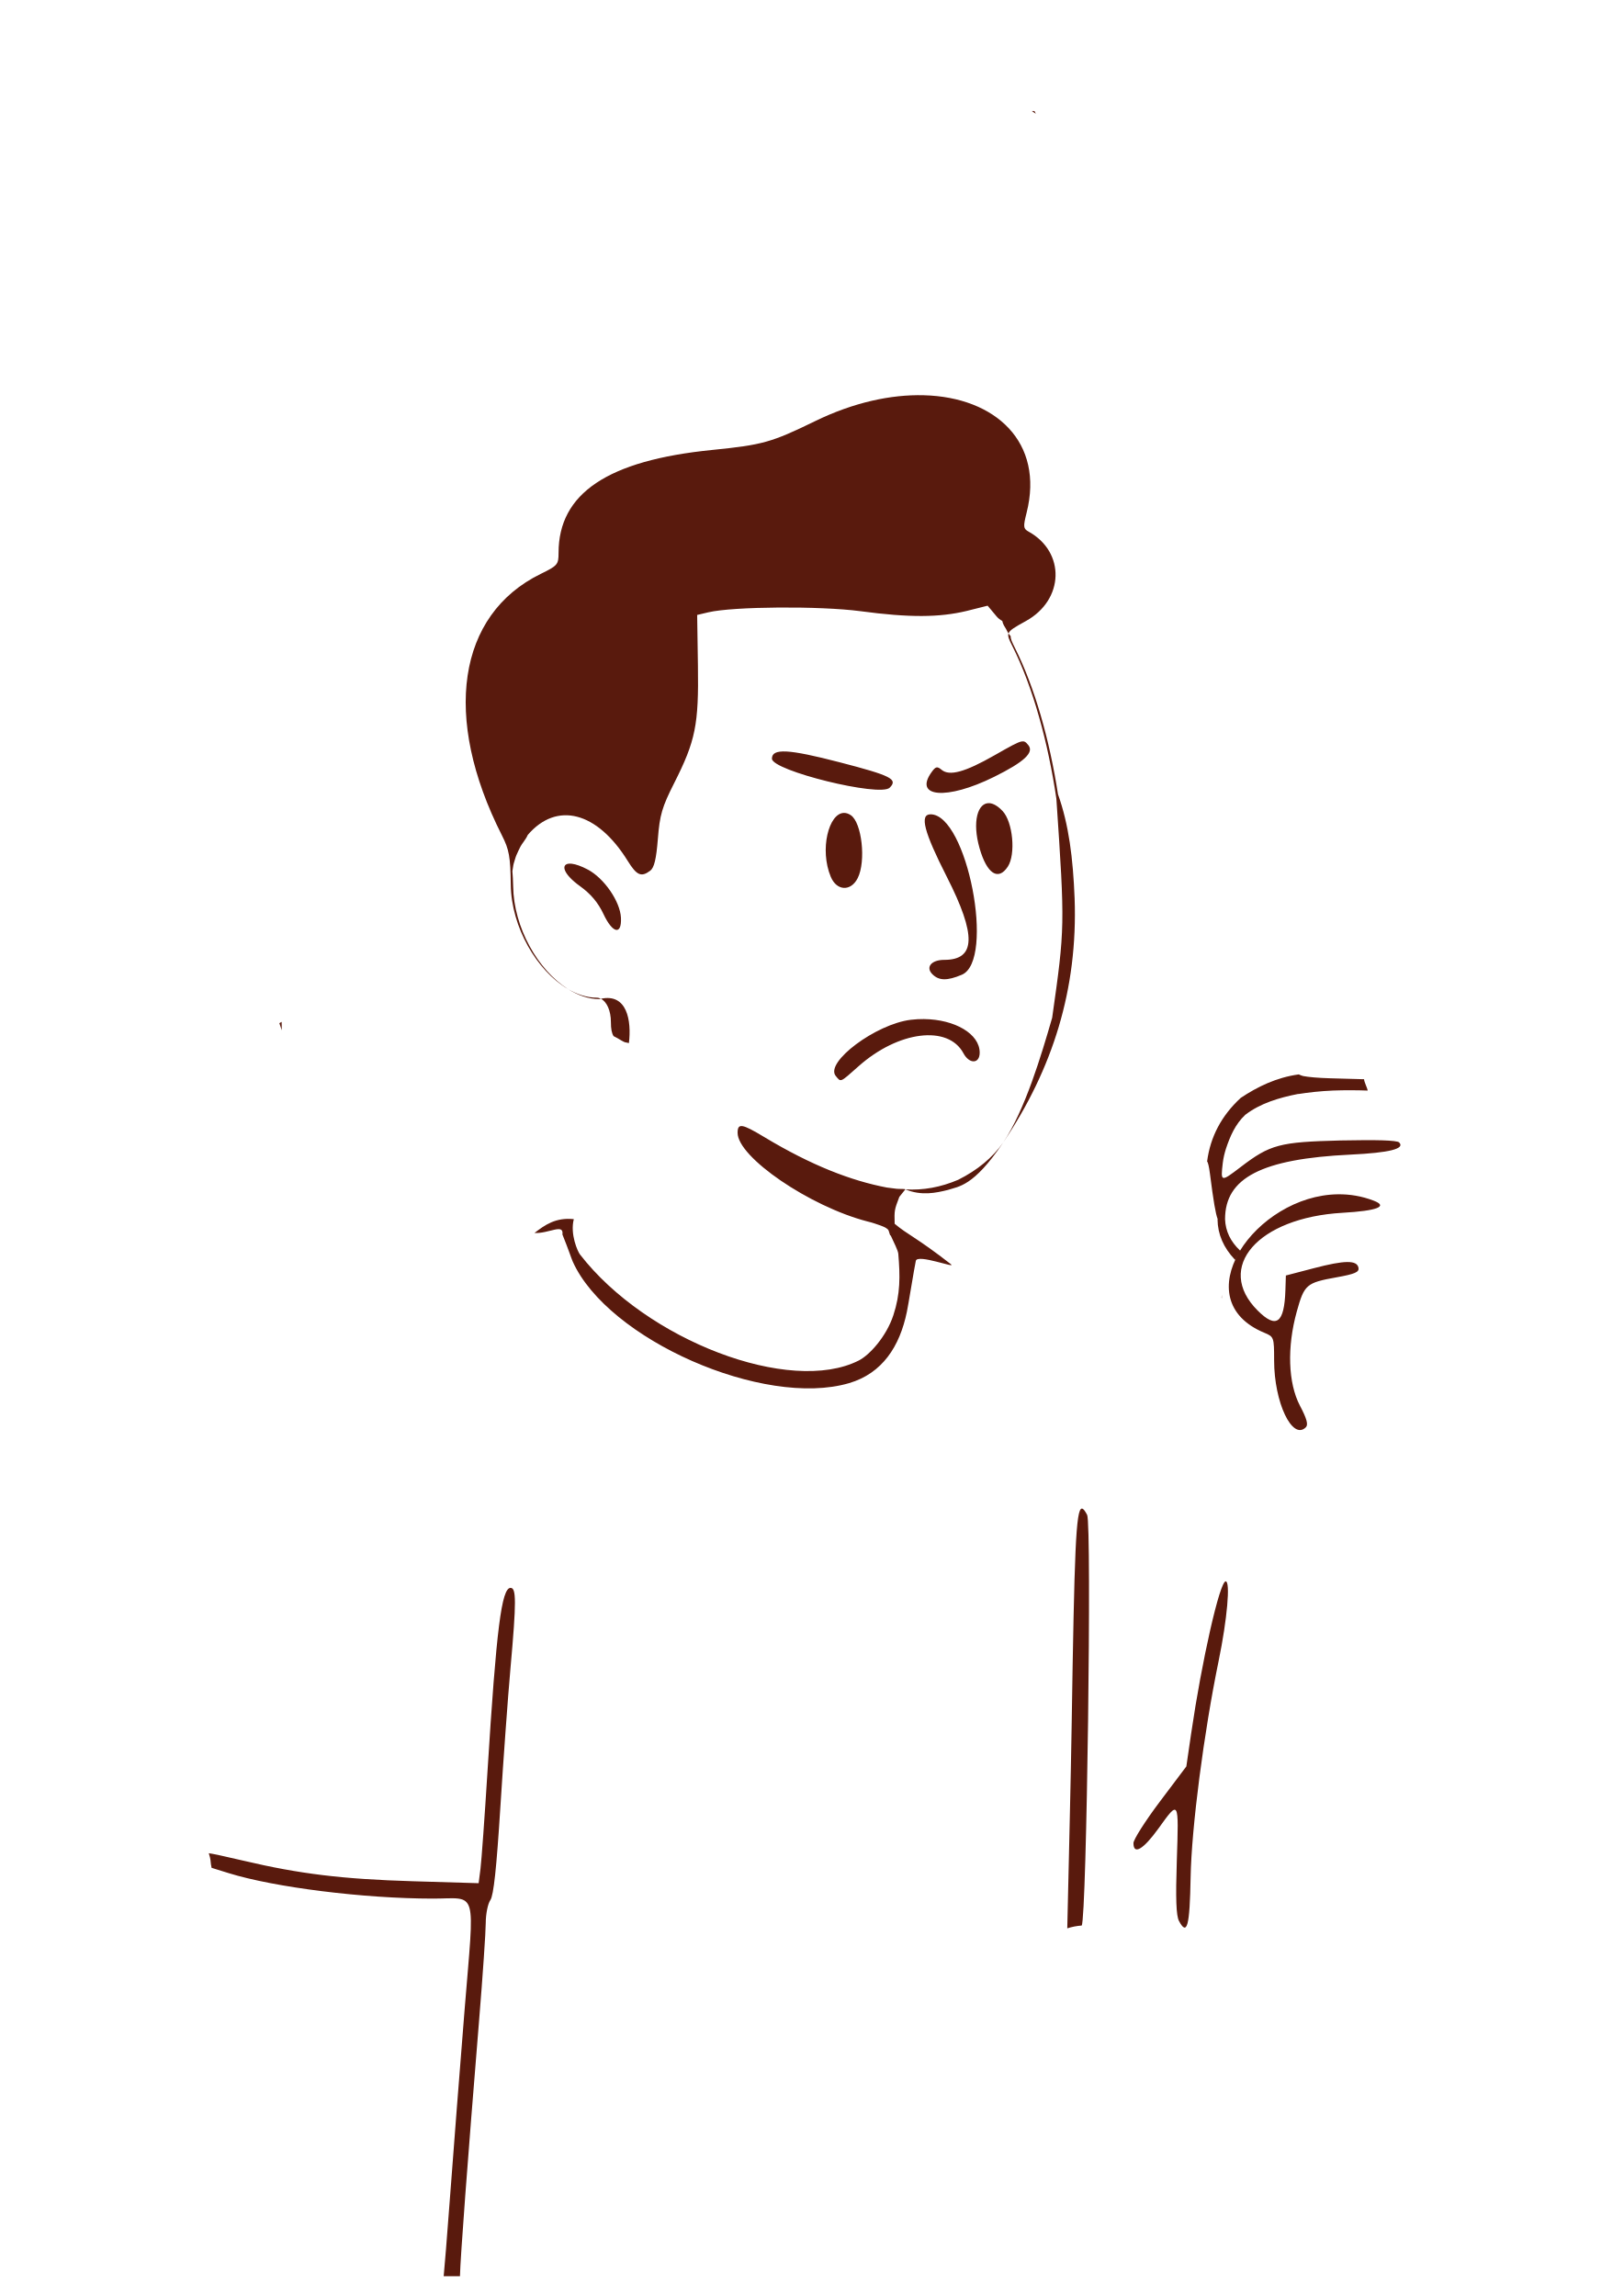
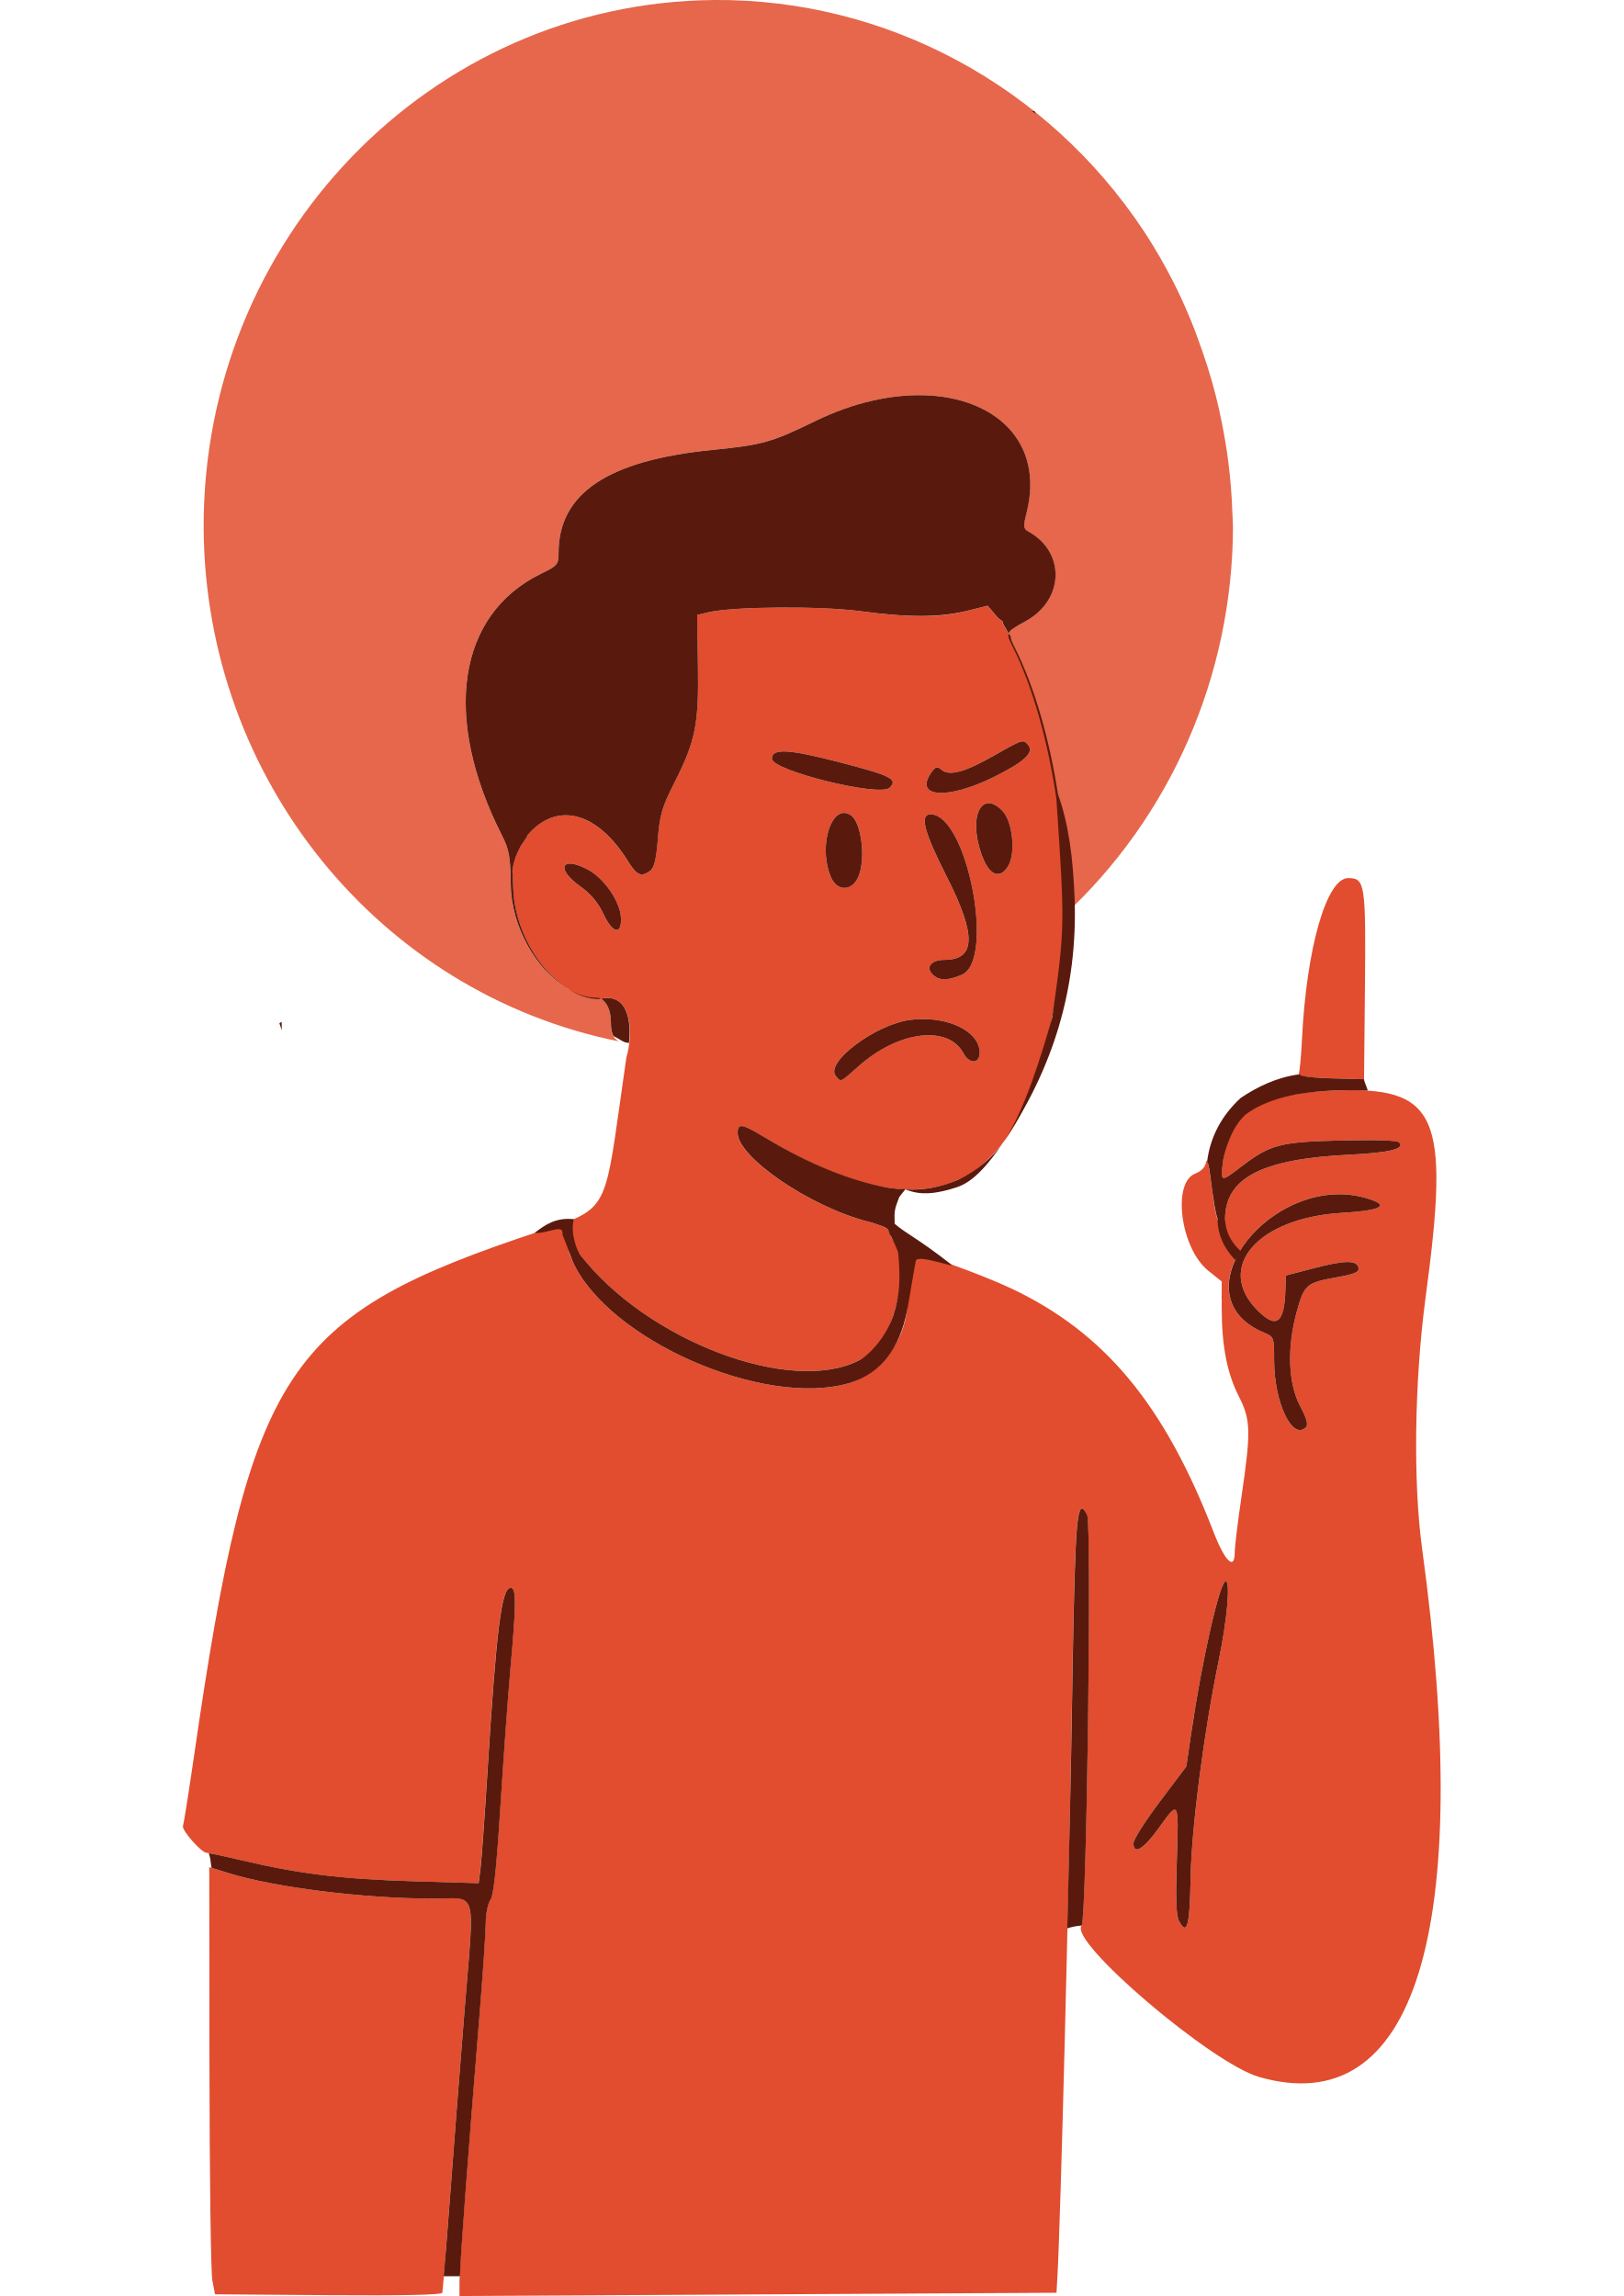
<svg xmlns="http://www.w3.org/2000/svg" width="210mm" height="297mm" viewBox="0 0 210 297" version="1.1" id="svg1" xml:space="preserve">
  <defs id="defs1">
    <filter id="mask-powermask-path-effect16_inverse" style="color-interpolation-filters:sRGB" height="100" width="100" x="-50" y="-50">
      <feColorMatrix id="mask-powermask-path-effect16_primitive1" values="1" type="saturate" result="fbSourceGraphic" />
      <feColorMatrix id="mask-powermask-path-effect16_primitive2" values="-1 0 0 0 1 0 -1 0 0 1 0 0 -1 0 1 0 0 0 1 0 " in="fbSourceGraphic" />
    </filter>
    <pattern patternUnits="userSpaceOnUse" width="229.962" height="235.182" patternTransform="translate(1865.907,1529.966)" preserveAspectRatio="xMidYMid" id="pattern16">
      <path style="fill:#f06338;fill-opacity:1;stroke:none;stroke-width:0.495;stroke-linecap:round;stroke-linejoin:round;paint-order:stroke fill markers" id="path9216" d="M 229.962,117.591 A 114.981,117.591 0 0 1 115.288,235.181 114.981,117.591 0 0 1 0.002,118.219 114.981,117.591 0 0 1 114.059,0.004 114.981,117.591 0 0 1 229.955,116.334" mask="none" />
      <path id="path9215" style="fill:#222b00;fill-opacity:1;stroke:none;stroke-width:1.872;stroke-linecap:round;stroke-linejoin:round;paint-order:stroke fill markers" d="m 160.965,89.201 c -7.31,-0.197 -15.705,1.605 -24.293,5.795 -9.732,4.748 -11.694,5.297 -23.006,6.432 -23.309,2.338 -34.287,9.702 -34.287,22.998 0,2.599 -0.212,2.849 -3.977,4.691 -18.63,9.115 -22.044,32.041 -8.693,58.387 1.637,3.231 1.909,4.746 1.992,11.072 0.163,12.45 9.892,25.225 19.213,25.232 1.801,0.001 3.158,2.339 3.158,5.443 0,1.624 0.189,2.56 0.668,3.27 a 114.981,117.591 0 0 0 23.24,2.66 114.981,117.591 0 0 0 77.148,-30.916 c 0.746,-19.994 -3.683,-43.7 -11.352,-58.969 -1.593,-3.172 -1.642,-3.08 3.002,-5.65 8.556,-4.736 8.863,-15.384 0.578,-19.979 -1.187,-0.658 -1.23,-1.078 -0.436,-4.234 3.949,-15.682 -6.876,-25.798 -22.957,-26.232 z m -0.883,0.15 c 6.486,-0.175 11.629,1.888 16.361,6.164 5.77,5.213 8.781,16.36 5.883,21.775 -0.702,1.311 -0.562,1.745 0.914,2.844 4.927,3.668 5.687,4.471 6.129,6.484 1.719,7.825 -8.252,16.998 -12.693,11.678 l -1.99,-2.385 -4.764,1.195 c -6.003,1.507 -12.594,1.515 -23.703,0.026 -8.964,-1.2 -28.371,-1.056 -33.906,0.252 l -2.512,0.594 0.168,11.307 c 0.198,13.222 -0.529,16.819 -5.305,26.266 -2.708,5.356 -3.22,7.111 -3.641,12.447 -0.356,4.518 -0.823,6.458 -1.707,7.123 -2.006,1.508 -3.013,1.067 -5.031,-2.193 -6.865,-11.09 -15.96,-13.395 -22.443,-5.689 -2.589,3.077 -2.924,2.9 -5.533,-2.936 -11.703,-26.174 -7.245,-48.26 11.063,-54.814 1.507,-0.54 2.756,-1.162 2.775,-1.383 0.019,-0.221 0.191,-2.206 0.383,-4.41 1.117,-12.854 11.233,-19.26 33.484,-21.201 11.148,-0.973 10.876,-0.899 21.639,-5.877 10.112,-4.678 17.943,-7.092 24.43,-7.268 z M 183.018,166.317 c 0.263,0.132 0.477,0.385 0.758,0.723 1.376,1.658 -0.899,3.773 -7.654,7.119 -10.569,5.236 -18.089,4.609 -13.873,-1.156 0.861,-1.178 1.195,-1.242 2.184,-0.422 1.75,1.453 5.212,0.505 11.746,-3.219 4.813,-2.743 6.049,-3.439 6.84,-3.045 z m -53.244,2.174 c 2.345,0.125 6.126,0.916 11.861,2.402 11.537,2.989 13.089,3.776 11.191,5.674 -2.153,2.153 -26.309,-3.793 -26.309,-6.477 0,-1.181 0.91,-1.724 3.256,-1.6 z m 45.318,11.539 c 0.864,0.059 1.872,0.613 2.957,1.768 2.289,2.437 2.961,9.653 1.156,12.408 -2.136,3.261 -4.667,1.615 -6.307,-4.102 -1.709,-5.958 -0.399,-10.25 2.193,-10.074 z m -32.49,2.176 c 0.486,-0.008 0.999,0.154 1.529,0.508 2.479,1.656 3.429,10.31 1.543,14.057 -1.53,3.039 -4.69,2.884 -6.018,-0.293 -2.539,-6.078 -0.456,-14.226 2.945,-14.271 z m 19.344,0.313 c 8.159,0 14.514,32.7 6.967,35.853 -3.265,1.364 -5.107,1.33 -6.559,-0.121 -1.579,-1.579 -0.229,-3.211 2.654,-3.211 7.054,0 7.222,-5.476 0.568,-18.559 -5.101,-10.03 -6.124,-13.963 -3.631,-13.963 z m -80.109,11.049 c 0.869,0.107 2.058,0.511 3.531,1.289 3.665,1.935 7.245,7.138 7.418,10.779 0.187,3.955 -1.869,3.517 -3.906,-0.832 -1.194,-2.55 -2.841,-4.505 -5.254,-6.238 -4.125,-2.963 -4.397,-5.318 -1.789,-4.998 z m 11.43,32.436 c 0.402,0 0.73,0.986 0.73,2.191 0,1.206 -0.328,2.193 -0.73,2.193 -0.402,0 -0.73,-0.987 -0.73,-2.193 0,-1.206 0.328,-2.191 0.73,-2.191 z" mask="none" />
    </pattern>
    <filter id="mask-powermask-path-effect12_inverse" style="color-interpolation-filters:sRGB" height="100" width="100" x="-50" y="-50">
      <feColorMatrix id="mask-powermask-path-effect12_primitive1" values="1" type="saturate" result="fbSourceGraphic" />
      <feColorMatrix id="mask-powermask-path-effect12_primitive2" values="-1 0 0 0 1 0 -1 0 0 1 0 0 -1 0 1 0 0 0 1 0 " in="fbSourceGraphic" />
    </filter>
    <filter id="mask-powermask-path-effect16_inverse-8" style="color-interpolation-filters:sRGB" height="100" width="100" x="-50" y="-50">
      <feColorMatrix id="mask-powermask-path-effect16_primitive1-8" values="1" type="saturate" result="fbSourceGraphic" />
      <feColorMatrix id="mask-powermask-path-effect16_primitive2-2" values="-1 0 0 0 1 0 -1 0 0 1 0 0 -1 0 1 0 0 0 1 0 " in="fbSourceGraphic" />
    </filter>
    <pattern patternUnits="userSpaceOnUse" width="229.962" height="235.182" patternTransform="translate(1865.907,1529.966)" preserveAspectRatio="xMidYMid" id="pattern16-4">
      <path style="fill:#f06338;fill-opacity:1;stroke:none;stroke-width:0.495;stroke-linecap:round;stroke-linejoin:round;paint-order:stroke fill markers" id="path9216-5" d="M 229.962,117.591 A 114.981,117.591 0 0 1 115.288,235.181 114.981,117.591 0 0 1 0.002,118.219 114.981,117.591 0 0 1 114.059,0.004 114.981,117.591 0 0 1 229.955,116.334" mask="none" />
      <path id="path9215-5" style="fill:#222b00;fill-opacity:1;stroke:none;stroke-width:1.872;stroke-linecap:round;stroke-linejoin:round;paint-order:stroke fill markers" d="m 160.965,89.201 c -7.31,-0.197 -15.705,1.605 -24.293,5.795 -9.732,4.748 -11.694,5.297 -23.006,6.432 -23.309,2.338 -34.287,9.702 -34.287,22.998 0,2.599 -0.212,2.849 -3.977,4.691 -18.63,9.115 -22.044,32.041 -8.693,58.387 1.637,3.231 1.909,4.746 1.992,11.072 0.163,12.45 9.892,25.225 19.213,25.232 1.801,0.001 3.158,2.339 3.158,5.443 0,1.624 0.189,2.56 0.668,3.27 a 114.981,117.591 0 0 0 23.24,2.66 114.981,117.591 0 0 0 77.148,-30.916 c 0.746,-19.994 -3.683,-43.7 -11.352,-58.969 -1.593,-3.172 -1.642,-3.08 3.002,-5.65 8.556,-4.736 8.863,-15.384 0.578,-19.979 -1.187,-0.658 -1.23,-1.078 -0.436,-4.234 3.949,-15.682 -6.876,-25.798 -22.957,-26.232 z m -0.883,0.15 c 6.486,-0.175 11.629,1.888 16.361,6.164 5.77,5.213 8.781,16.36 5.883,21.775 -0.702,1.311 -0.562,1.745 0.914,2.844 4.927,3.668 5.687,4.471 6.129,6.484 1.719,7.825 -8.252,16.998 -12.693,11.678 l -1.99,-2.385 -4.764,1.195 c -6.003,1.507 -12.594,1.515 -23.703,0.026 -8.964,-1.2 -28.371,-1.056 -33.906,0.252 l -2.512,0.594 0.168,11.307 c 0.198,13.222 -0.529,16.819 -5.305,26.266 -2.708,5.356 -3.22,7.111 -3.641,12.447 -0.356,4.518 -0.823,6.458 -1.707,7.123 -2.006,1.508 -3.013,1.067 -5.031,-2.193 -6.865,-11.09 -15.96,-13.395 -22.443,-5.689 -2.589,3.077 -2.924,2.9 -5.533,-2.936 -11.703,-26.174 -7.245,-48.26 11.063,-54.814 1.507,-0.54 2.756,-1.162 2.775,-1.383 0.019,-0.221 0.191,-2.206 0.383,-4.41 1.117,-12.854 11.233,-19.26 33.484,-21.201 11.148,-0.973 10.876,-0.899 21.639,-5.877 10.112,-4.678 17.943,-7.092 24.43,-7.268 z M 183.018,166.317 c 0.263,0.132 0.477,0.385 0.758,0.723 1.376,1.658 -0.899,3.773 -7.654,7.119 -10.569,5.236 -18.089,4.609 -13.873,-1.156 0.861,-1.178 1.195,-1.242 2.184,-0.422 1.75,1.453 5.212,0.505 11.746,-3.219 4.813,-2.743 6.049,-3.439 6.84,-3.045 z m -53.244,2.174 c 2.345,0.125 6.126,0.916 11.861,2.402 11.537,2.989 13.089,3.776 11.191,5.674 -2.153,2.153 -26.309,-3.793 -26.309,-6.477 0,-1.181 0.91,-1.724 3.256,-1.6 z m 45.318,11.539 c 0.864,0.059 1.872,0.613 2.957,1.768 2.289,2.437 2.961,9.653 1.156,12.408 -2.136,3.261 -4.667,1.615 -6.307,-4.102 -1.709,-5.958 -0.399,-10.25 2.193,-10.074 z m -32.49,2.176 c 0.486,-0.008 0.999,0.154 1.529,0.508 2.479,1.656 3.429,10.31 1.543,14.057 -1.53,3.039 -4.69,2.884 -6.018,-0.293 -2.539,-6.078 -0.456,-14.226 2.945,-14.271 z m 19.344,0.313 c 8.159,0 14.514,32.7 6.967,35.853 -3.265,1.364 -5.107,1.33 -6.559,-0.121 -1.579,-1.579 -0.229,-3.211 2.654,-3.211 7.054,0 7.222,-5.476 0.568,-18.559 -5.101,-10.03 -6.124,-13.963 -3.631,-13.963 z m -80.109,11.049 c 0.869,0.107 2.058,0.511 3.531,1.289 3.665,1.935 7.245,7.138 7.418,10.779 0.187,3.955 -1.869,3.517 -3.906,-0.832 -1.194,-2.55 -2.841,-4.505 -5.254,-6.238 -4.125,-2.963 -4.397,-5.318 -1.789,-4.998 z m 11.43,32.436 c 0.402,0 0.73,0.986 0.73,2.191 0,1.206 -0.328,2.193 -0.73,2.193 -0.402,0 -0.73,-0.987 -0.73,-2.193 0,-1.206 0.328,-2.191 0.73,-2.191 z" mask="none" />
    </pattern>
    <filter id="mask-powermask-path-effect12_inverse-1" style="color-interpolation-filters:sRGB" height="100" width="100" x="-50" y="-50">
      <feColorMatrix id="mask-powermask-path-effect12_primitive1-7" values="1" type="saturate" result="fbSourceGraphic" />
      <feColorMatrix id="mask-powermask-path-effect12_primitive2-1" values="-1 0 0 0 1 0 -1 0 0 1 0 0 -1 0 1 0 0 0 1 0 " in="fbSourceGraphic" />
    </filter>
  </defs>
  <g id="g180" transform="matrix(2.188162,0,0,2.188162,-215.1914,-460.2142)">
-     <path id="path179" style="display:none;fill:#e14d2e;fill-opacity:1" d="m 156.714,246.127 -1.261,0.316 c -1.588,0.399 -3.332,0.402 -6.271,0.007 -2.372,-0.318 -7.506,-0.28 -8.971,0.067 l -0.665,0.157 0.045,2.992 c 0.052,3.498 -0.14,4.45 -1.404,6.949 -0.717,1.417 -0.852,1.881 -0.964,3.293 -0.094,1.195 -0.217,1.709 -0.451,1.885 -0.531,0.399 -0.798,0.282 -1.332,-0.58 -1.805,-2.916 -4.192,-3.531 -5.906,-1.536 -0.029,0.067 -0.065,0.136 -0.11,0.207 -0.046,0.072 -0.091,0.143 -0.143,0.211 -0.063,0.088 -0.128,0.177 -0.18,0.273 -0.047,0.085 -0.086,0.176 -0.129,0.263 -0.04,0.085 -0.081,0.169 -0.116,0.257 -0.036,0.075 -0.052,0.159 -0.08,0.237 -0.025,0.082 -0.053,0.164 -0.074,0.248 -0.016,0.066 -0.034,0.133 -0.038,0.202 -0.01,0.083 -0.022,0.166 -0.04,0.248 0.019,0.266 0.041,0.496 0.046,0.887 0.043,3.294 2.617,6.674 5.083,6.676 2.004,-0.536 2.02,2.117 1.611,3.458 v 5.1e-4 l -0.348,2.46 c -0.942,6.668 -0.838,6.499 -4.811,7.815 -15.004,4.969 -17.065,8.088 -20.368,30.836 -0.324,2.233 -0.63,4.173 -0.679,4.311 -0.087,0.246 1.111,1.601 1.401,1.584 0.082,-0.005 1.062,0.207 2.179,0.471 3.301,0.779 5.855,1.089 9.99,1.212 l 3.9,0.116 0.109,-0.85 c 0.06,-0.468 0.247,-3.069 0.416,-5.781 0.524,-8.404 0.829,-10.828 1.365,-10.828 0.348,0 0.347,0.773 -0.009,4.738 -0.152,1.702 -0.422,5.397 -0.598,8.212 -0.228,3.638 -0.4,5.23 -0.592,5.505 -0.149,0.213 -0.272,0.824 -0.273,1.359 -8.8e-4,0.535 -0.176,3.104 -0.389,5.709 -0.722,8.832 -1.152,14.596 -1.154,15.469 l -0.002,0.87 17.644,-0.097 17.644,-0.097 0.055,-0.967 c 0.185,-3.27 0.674,-22.354 0.837,-32.678 0.197,-12.476 0.275,-13.53 0.912,-12.34 0.283,0.529 -0.027,23.934 -0.322,24.289 -0.769,0.926 7.672,8.124 10.479,8.935 9.237,2.671 12.739,-8.666 9.648,-31.23 -0.539,-3.935 -0.453,-9.956 0.212,-14.888 1.456,-10.794 0.708,-12.457 -5.483,-12.189 -4.478,0.193 -6.162,1.298 -6.515,4.275 -0.135,1.14 -0.119,1.144 1.051,0.25 1.752,-1.34 2.295,-1.484 5.918,-1.575 2.047,-0.051 3.33,-0.009 3.453,0.114 0.375,0.375 -0.57,0.614 -2.875,0.723 -5.239,0.25 -7.412,1.368 -7.412,3.815 0,0.204 -0.105,0.33 -0.24,0.285 -0.234,-0.078 -0.348,-0.59 -0.651,-2.95 -0.086,-0.664 -0.182,-0.964 -0.226,-0.702 -0.048,0.289 -0.282,0.535 -0.631,0.667 -1.395,0.527 -0.879,4.429 0.76,5.746 l 0.794,0.638 0.001,1.563 c 0.002,2.238 0.312,3.846 1.003,5.208 0.72,1.418 0.737,2.063 0.159,5.998 -0.215,1.461 -0.391,2.919 -0.391,3.24 0,1.1 -0.576,0.552 -1.247,-1.185 -2.918,-7.555 -6.434,-11.794 -11.953,-14.408 -1.754,-0.831 -5.621,-2.221 -6.179,-2.221 -0.353,0 -0.937,-0.626 -1.003,-1.074 -0.035,-0.238 -0.423,-0.433 -1.343,-0.672 -3.407,-0.886 -7.666,-3.796 -7.666,-5.237 0,-0.585 0.254,-0.546 1.549,0.234 10.695,6.448 16.102,2.988 17.704,-11.33 0.629,-5.622 -0.578,-13.026 -2.866,-17.582 -0.164,-0.327 -0.256,-0.521 -0.245,-0.679 -0.054,-0.058 -0.102,-0.121 -0.147,-0.186 -0.054,-0.071 -0.08,-0.157 -0.126,-0.233 -0.041,-0.07 -0.085,-0.138 -0.126,-0.208 -0.051,-0.086 -0.081,-0.18 -0.103,-0.276 -0.121,-0.066 -0.236,-0.149 -0.338,-0.271 z m 2.013,8.024 c 0.08,-0.014 0.139,-0.006 0.192,0.02 0.07,0.035 0.126,0.102 0.201,0.191 0.364,0.439 -0.238,0.999 -2.025,1.884 -2.796,1.385 -4.786,1.219 -3.671,-0.306 0.228,-0.312 0.316,-0.329 0.578,-0.112 0.463,0.384 1.379,0.134 3.108,-0.852 0.955,-0.544 1.378,-0.784 1.618,-0.826 z m -13.896,0.595 c 0.621,0.033 1.62,0.242 3.138,0.636 3.052,0.791 3.464,1 2.962,1.502 -0.57,0.57 -6.961,-1.004 -6.961,-1.714 0,-0.313 0.241,-0.456 0.861,-0.423 z M 156.822,257.8 c 0.229,0.015 0.495,0.162 0.782,0.468 0.606,0.645 0.783,2.554 0.306,3.283 -0.565,0.863 -1.235,0.427 -1.669,-1.085 -0.452,-1.576 -0.106,-2.712 0.58,-2.665 z m -8.596,0.576 c 0.129,-0.002 0.264,0.041 0.404,0.134 0.656,0.438 0.908,2.728 0.409,3.719 -0.405,0.804 -1.241,0.763 -1.593,-0.077 -0.672,-1.608 -0.12,-3.764 0.78,-3.776 z m 5.118,0.083 c 2.159,0 3.84,8.652 1.843,9.486 -0.864,0.361 -1.351,0.352 -1.735,-0.032 -0.418,-0.418 -0.061,-0.85 0.702,-0.85 1.866,0 1.911,-1.449 0.15,-4.91 -1.35,-2.654 -1.62,-3.694 -0.961,-3.694 z m -21.196,2.923 c 0.23,0.028 0.544,0.135 0.934,0.341 0.97,0.512 1.917,1.889 1.963,2.852 0.05,1.047 -0.495,0.931 -1.034,-0.22 -0.316,-0.675 -0.752,-1.192 -1.39,-1.651 -1.091,-0.784 -1.163,-1.407 -0.473,-1.322 z m 45.881,0.847 c -1.283,0 -2.471,4.163 -2.733,9.57 -0.05,1.023 -0.139,1.939 -0.198,2.036 -0.061,0.1 0.753,0.2 1.881,0.231 l 1.989,0.055 0.051,-5.442 c 0.058,-6.126 0.008,-6.449 -0.99,-6.449 z m -25.058,8.334 c 1.802,0.024 3.277,0.868 3.277,1.985 0,0.667 -0.612,0.689 -0.962,0.034 -0.902,-1.685 -3.843,-1.321 -6.194,0.766 -1.119,0.994 -1.036,0.958 -1.351,0.579 -0.667,-0.803 2.374,-3.078 4.441,-3.323 0.268,-0.032 0.532,-0.045 0.789,-0.042 z m 24.451,10.358 c 0.699,-0.009 1.41,0.106 2.11,0.375 0.888,0.341 0.221,0.602 -1.835,0.719 -5.01,0.287 -7.568,3.229 -5.021,5.776 1.105,1.105 1.579,0.759 1.642,-1.199 l 0.028,-0.87 1.634,-0.427 c 1.851,-0.484 2.57,-0.492 2.658,-0.027 0.048,0.255 -0.215,0.369 -1.311,0.564 -1.771,0.316 -1.895,0.424 -2.338,2.022 -0.585,2.109 -0.513,4.232 0.188,5.565 0.406,0.772 0.501,1.123 0.348,1.276 -0.799,0.799 -1.875,-1.469 -1.875,-3.953 0,-1.368 -0.011,-1.401 -0.578,-1.636 -4.806,-1.991 -0.541,-8.123 4.35,-8.186 z m -45.357,3.027 c 0.113,0.03 0.302,0.2 0.552,0.523 3.935,5.093 12.433,8.328 16.484,6.275 1.262,-0.639 1.879,-1.673 2.398,-4.016 0.165,-0.745 0.495,-0.466 0.495,0.419 0,2.224 -1.498,4.356 -3.467,4.936 -5.038,1.482 -14.266,-2.578 -16.334,-7.188 -0.296,-0.66 -0.317,-0.999 -0.128,-0.949 z m 38.723,19.854 c 0.287,0 0.088,2.252 -0.413,4.687 -0.88,4.27 -1.607,9.884 -1.659,12.806 -0.052,2.902 -0.206,3.486 -0.686,2.59 -0.168,-0.315 -0.205,-1.317 -0.13,-3.588 0.119,-3.6 0.132,-3.577 -1.077,-1.895 -0.902,1.253 -1.486,1.598 -1.486,0.876 0,-0.209 0.703,-1.315 1.563,-2.457 l 1.563,-2.076 0.284,-1.942 c 0.631,-4.32 1.693,-9 2.042,-9 z m -60.076,16.893 0.012,11.808 c 0.006,6.494 0.083,12.177 0.171,12.628 l 0.159,0.819 6.694,0.051 v 5.1e-4 c 4.346,0.033 6.71,-0.017 6.739,-0.143 0.025,-0.106 0.22,-2.543 0.435,-5.414 0.214,-2.871 0.61,-7.957 0.88,-11.301 0.591,-7.326 0.803,-6.585 -1.885,-6.587 -4.064,-0.003 -9.356,-0.664 -12.063,-1.507 z" />
-     <path id="path180" style="display:none;fill:#e6674c;fill-opacity:1" d="m 140.557,210.321 a 30.422,31.113 0 0 0 -30.177,31.278 30.422,31.113 0 0 0 24.535,30.282 l -0.038,-0.025 c -0.33,-0.219 -0.426,-0.472 -0.426,-1.116 0,-0.821 -0.359,-1.44 -0.836,-1.441 -2.466,-0.002 -5.04,-3.382 -5.083,-6.676 -0.022,-1.674 -0.094,-2.074 -0.528,-2.929 -3.532,-6.971 -2.629,-13.037 2.3,-15.449 0.996,-0.487 1.052,-0.554 1.052,-1.241 0,-3.518 2.905,-5.466 9.072,-6.084 2.993,-0.3 3.513,-0.445 6.087,-1.702 7.271,-3.548 14.021,-0.628 12.502,5.407 -0.21,0.835 -0.199,0.946 0.115,1.12 2.192,1.216 2.11,4.032 -0.153,5.285 -1.229,0.68 -1.216,0.656 -0.794,1.496 2.062,4.106 3.263,10.746 2.983,15.967 a 30.422,31.113 0 0 0 10.052,-23.02 c -0.002,-0.277 -0.026,-0.551 -0.035,-0.827 a 30.422,31.113 0 0 0 -0.245,-3.052 c -0.096,-0.747 -0.219,-1.488 -0.366,-2.223 a 30.422,31.113 0 0 0 -0.369,-1.656 c -0.285,-1.117 -0.632,-2.214 -1.03,-3.29 a 30.422,31.113 0 0 0 -0.385,-1.024 c -0.267,-0.654 -0.55,-1.302 -0.858,-1.936 a 30.422,31.113 0 0 0 -1.409,-2.579 c -0.189,-0.314 -0.388,-0.621 -0.587,-0.928 a 30.422,31.113 0 0 0 -25.378,-13.639 z" />
+     <path id="path179" style="display:inline;fill:#e14d2e;fill-opacity:1" d="m 156.714,246.127 -1.261,0.316 c -1.588,0.399 -3.332,0.402 -6.271,0.007 -2.372,-0.318 -7.506,-0.28 -8.971,0.067 l -0.665,0.157 0.045,2.992 c 0.052,3.498 -0.14,4.45 -1.404,6.949 -0.717,1.417 -0.852,1.881 -0.964,3.293 -0.094,1.195 -0.217,1.709 -0.451,1.885 -0.531,0.399 -0.798,0.282 -1.332,-0.58 -1.805,-2.916 -4.192,-3.531 -5.906,-1.536 -0.029,0.067 -0.065,0.136 -0.11,0.207 -0.046,0.072 -0.091,0.143 -0.143,0.211 -0.063,0.088 -0.128,0.177 -0.18,0.273 -0.047,0.085 -0.086,0.176 -0.129,0.263 -0.04,0.085 -0.081,0.169 -0.116,0.257 -0.036,0.075 -0.052,0.159 -0.08,0.237 -0.025,0.082 -0.053,0.164 -0.074,0.248 -0.016,0.066 -0.034,0.133 -0.038,0.202 -0.01,0.083 -0.022,0.166 -0.04,0.248 0.019,0.266 0.041,0.496 0.046,0.887 0.043,3.294 2.617,6.674 5.083,6.676 2.004,-0.536 2.02,2.117 1.611,3.458 v 5.1e-4 l -0.348,2.46 c -0.942,6.668 -0.838,6.499 -4.811,7.815 -15.004,4.969 -17.065,8.088 -20.368,30.836 -0.324,2.233 -0.63,4.173 -0.679,4.311 -0.087,0.246 1.111,1.601 1.401,1.584 0.082,-0.005 1.062,0.207 2.179,0.471 3.301,0.779 5.855,1.089 9.99,1.212 l 3.9,0.116 0.109,-0.85 c 0.06,-0.468 0.247,-3.069 0.416,-5.781 0.524,-8.404 0.829,-10.828 1.365,-10.828 0.348,0 0.347,0.773 -0.009,4.738 -0.152,1.702 -0.422,5.397 -0.598,8.212 -0.228,3.638 -0.4,5.23 -0.592,5.505 -0.149,0.213 -0.272,0.824 -0.273,1.359 -8.8e-4,0.535 -0.176,3.104 -0.389,5.709 -0.722,8.832 -1.152,14.596 -1.154,15.469 l -0.002,0.87 17.644,-0.097 17.644,-0.097 0.055,-0.967 c 0.185,-3.27 0.674,-22.354 0.837,-32.678 0.197,-12.476 0.275,-13.53 0.912,-12.34 0.283,0.529 -0.027,23.934 -0.322,24.289 -0.769,0.926 7.672,8.124 10.479,8.935 9.237,2.671 12.739,-8.666 9.648,-31.23 -0.539,-3.935 -0.453,-9.956 0.212,-14.888 1.456,-10.794 0.708,-12.457 -5.483,-12.189 -4.478,0.193 -6.162,1.298 -6.515,4.275 -0.135,1.14 -0.119,1.144 1.051,0.25 1.752,-1.34 2.295,-1.484 5.918,-1.575 2.047,-0.051 3.33,-0.009 3.453,0.114 0.375,0.375 -0.57,0.614 -2.875,0.723 -5.239,0.25 -7.412,1.368 -7.412,3.815 0,0.204 -0.105,0.33 -0.24,0.285 -0.234,-0.078 -0.348,-0.59 -0.651,-2.95 -0.086,-0.664 -0.182,-0.964 -0.226,-0.702 -0.048,0.289 -0.282,0.535 -0.631,0.667 -1.395,0.527 -0.879,4.429 0.76,5.746 l 0.794,0.638 0.001,1.563 c 0.002,2.238 0.312,3.846 1.003,5.208 0.72,1.418 0.737,2.063 0.159,5.998 -0.215,1.461 -0.391,2.919 -0.391,3.24 0,1.1 -0.576,0.552 -1.247,-1.185 -2.918,-7.555 -6.434,-11.794 -11.953,-14.408 -1.754,-0.831 -5.621,-2.221 -6.179,-2.221 -0.353,0 -0.937,-0.626 -1.003,-1.074 -0.035,-0.238 -0.423,-0.433 -1.343,-0.672 -3.407,-0.886 -7.666,-3.796 -7.666,-5.237 0,-0.585 0.254,-0.546 1.549,0.234 10.695,6.448 16.102,2.988 17.704,-11.33 0.629,-5.622 -0.578,-13.026 -2.866,-17.582 -0.164,-0.327 -0.256,-0.521 -0.245,-0.679 -0.054,-0.058 -0.102,-0.121 -0.147,-0.186 -0.054,-0.071 -0.08,-0.157 -0.126,-0.233 -0.041,-0.07 -0.085,-0.138 -0.126,-0.208 -0.051,-0.086 -0.081,-0.18 -0.103,-0.276 -0.121,-0.066 -0.236,-0.149 -0.338,-0.271 z m 2.013,8.024 c 0.08,-0.014 0.139,-0.006 0.192,0.02 0.07,0.035 0.126,0.102 0.201,0.191 0.364,0.439 -0.238,0.999 -2.025,1.884 -2.796,1.385 -4.786,1.219 -3.671,-0.306 0.228,-0.312 0.316,-0.329 0.578,-0.112 0.463,0.384 1.379,0.134 3.108,-0.852 0.955,-0.544 1.378,-0.784 1.618,-0.826 z m -13.896,0.595 c 0.621,0.033 1.62,0.242 3.138,0.636 3.052,0.791 3.464,1 2.962,1.502 -0.57,0.57 -6.961,-1.004 -6.961,-1.714 0,-0.313 0.241,-0.456 0.861,-0.423 z M 156.822,257.8 c 0.229,0.015 0.495,0.162 0.782,0.468 0.606,0.645 0.783,2.554 0.306,3.283 -0.565,0.863 -1.235,0.427 -1.669,-1.085 -0.452,-1.576 -0.106,-2.712 0.58,-2.665 z m -8.596,0.576 c 0.129,-0.002 0.264,0.041 0.404,0.134 0.656,0.438 0.908,2.728 0.409,3.719 -0.405,0.804 -1.241,0.763 -1.593,-0.077 -0.672,-1.608 -0.12,-3.764 0.78,-3.776 z m 5.118,0.083 c 2.159,0 3.84,8.652 1.843,9.486 -0.864,0.361 -1.351,0.352 -1.735,-0.032 -0.418,-0.418 -0.061,-0.85 0.702,-0.85 1.866,0 1.911,-1.449 0.15,-4.91 -1.35,-2.654 -1.62,-3.694 -0.961,-3.694 z m -21.196,2.923 c 0.23,0.028 0.544,0.135 0.934,0.341 0.97,0.512 1.917,1.889 1.963,2.852 0.05,1.047 -0.495,0.931 -1.034,-0.22 -0.316,-0.675 -0.752,-1.192 -1.39,-1.651 -1.091,-0.784 -1.163,-1.407 -0.473,-1.322 z m 45.881,0.847 c -1.283,0 -2.471,4.163 -2.733,9.57 -0.05,1.023 -0.139,1.939 -0.198,2.036 -0.061,0.1 0.753,0.2 1.881,0.231 l 1.989,0.055 0.051,-5.442 c 0.058,-6.126 0.008,-6.449 -0.99,-6.449 z m -25.058,8.334 c 1.802,0.024 3.277,0.868 3.277,1.985 0,0.667 -0.612,0.689 -0.962,0.034 -0.902,-1.685 -3.843,-1.321 -6.194,0.766 -1.119,0.994 -1.036,0.958 -1.351,0.579 -0.667,-0.803 2.374,-3.078 4.441,-3.323 0.268,-0.032 0.532,-0.045 0.789,-0.042 z m 24.451,10.358 c 0.699,-0.009 1.41,0.106 2.11,0.375 0.888,0.341 0.221,0.602 -1.835,0.719 -5.01,0.287 -7.568,3.229 -5.021,5.776 1.105,1.105 1.579,0.759 1.642,-1.199 l 0.028,-0.87 1.634,-0.427 c 1.851,-0.484 2.57,-0.492 2.658,-0.027 0.048,0.255 -0.215,0.369 -1.311,0.564 -1.771,0.316 -1.895,0.424 -2.338,2.022 -0.585,2.109 -0.513,4.232 0.188,5.565 0.406,0.772 0.501,1.123 0.348,1.276 -0.799,0.799 -1.875,-1.469 -1.875,-3.953 0,-1.368 -0.011,-1.401 -0.578,-1.636 -4.806,-1.991 -0.541,-8.123 4.35,-8.186 z m -45.357,3.027 c 0.113,0.03 0.302,0.2 0.552,0.523 3.935,5.093 12.433,8.328 16.484,6.275 1.262,-0.639 1.879,-1.673 2.398,-4.016 0.165,-0.745 0.495,-0.466 0.495,0.419 0,2.224 -1.498,4.356 -3.467,4.936 -5.038,1.482 -14.266,-2.578 -16.334,-7.188 -0.296,-0.66 -0.317,-0.999 -0.128,-0.949 z m 38.723,19.854 c 0.287,0 0.088,2.252 -0.413,4.687 -0.88,4.27 -1.607,9.884 -1.659,12.806 -0.052,2.902 -0.206,3.486 -0.686,2.59 -0.168,-0.315 -0.205,-1.317 -0.13,-3.588 0.119,-3.6 0.132,-3.577 -1.077,-1.895 -0.902,1.253 -1.486,1.598 -1.486,0.876 0,-0.209 0.703,-1.315 1.563,-2.457 l 1.563,-2.076 0.284,-1.942 c 0.631,-4.32 1.693,-9 2.042,-9 z m -60.076,16.893 0.012,11.808 c 0.006,6.494 0.083,12.177 0.171,12.628 l 0.159,0.819 6.694,0.051 v 5.1e-4 c 4.346,0.033 6.71,-0.017 6.739,-0.143 0.025,-0.106 0.22,-2.543 0.435,-5.414 0.214,-2.871 0.61,-7.957 0.88,-11.301 0.591,-7.326 0.803,-6.585 -1.885,-6.587 -4.064,-0.003 -9.356,-0.664 -12.063,-1.507 z" />
+     <path id="path180" style="display:inline;fill:#e6674c;fill-opacity:1" d="m 140.557,210.321 a 30.422,31.113 0 0 0 -30.177,31.278 30.422,31.113 0 0 0 24.535,30.282 l -0.038,-0.025 c -0.33,-0.219 -0.426,-0.472 -0.426,-1.116 0,-0.821 -0.359,-1.44 -0.836,-1.441 -2.466,-0.002 -5.04,-3.382 -5.083,-6.676 -0.022,-1.674 -0.094,-2.074 -0.528,-2.929 -3.532,-6.971 -2.629,-13.037 2.3,-15.449 0.996,-0.487 1.052,-0.554 1.052,-1.241 0,-3.518 2.905,-5.466 9.072,-6.084 2.993,-0.3 3.513,-0.445 6.087,-1.702 7.271,-3.548 14.021,-0.628 12.502,5.407 -0.21,0.835 -0.199,0.946 0.115,1.12 2.192,1.216 2.11,4.032 -0.153,5.285 -1.229,0.68 -1.216,0.656 -0.794,1.496 2.062,4.106 3.263,10.746 2.983,15.967 a 30.422,31.113 0 0 0 10.052,-23.02 c -0.002,-0.277 -0.026,-0.551 -0.035,-0.827 a 30.422,31.113 0 0 0 -0.245,-3.052 c -0.096,-0.747 -0.219,-1.488 -0.366,-2.223 a 30.422,31.113 0 0 0 -0.369,-1.656 c -0.285,-1.117 -0.632,-2.214 -1.03,-3.29 a 30.422,31.113 0 0 0 -0.385,-1.024 c -0.267,-0.654 -0.55,-1.302 -0.858,-1.936 a 30.422,31.113 0 0 0 -1.409,-2.579 c -0.189,-0.314 -0.388,-0.621 -0.587,-0.928 a 30.422,31.113 0 0 0 -25.378,-13.639 z" />
    <path id="rect180" style="display:inline;fill:#591a0d;fill-opacity:1;stroke-width:0.526;stroke-linecap:round;stroke-linejoin:round;stroke-opacity:0.985;paint-order:stroke fill markers" d="m 159.327,216.884 v 2.3e-4 h 4.7e-4 z m 4.7e-4,2.3e-4 c 0.08,0.053 0.159,0.107 0.238,0.161 -0.025,-0.052 -0.051,-0.105 -0.076,-0.157 -0.054,-0.001 -0.108,-0.003 -0.162,-0.004 z m -6.384,16.801 c -1.934,-0.052 -4.155,0.425 -6.427,1.533 -2.575,1.256 -3.094,1.402 -6.087,1.702 -6.167,0.618 -9.072,2.566 -9.072,6.084 0,0.688 -0.056,0.754 -1.052,1.241 -4.929,2.412 -5.832,8.478 -2.3,15.449 0.433,0.855 0.506,1.255 0.528,2.929 0.033,2.523 1.552,5.091 3.369,6.158 -1.754,-1.115 -3.196,-3.617 -3.228,-6.075 -0.005,-0.391 -0.028,-0.621 -0.046,-0.887 0.018,-0.082 0.03,-0.164 0.04,-0.247 0.004,-0.068 0.023,-0.135 0.038,-0.201 0.021,-0.084 0.049,-0.165 0.074,-0.247 0.028,-0.078 0.045,-0.162 0.08,-0.237 0.035,-0.087 0.076,-0.172 0.116,-0.257 0.043,-0.087 0.082,-0.178 0.129,-0.263 0.051,-0.096 0.116,-0.184 0.18,-0.273 0.051,-0.068 0.097,-0.139 0.143,-0.211 0.045,-0.071 0.081,-0.14 0.11,-0.207 1.713,-1.995 4.1,-1.38 5.906,1.536 0.534,0.863 0.801,0.979 1.332,0.58 0.234,-0.176 0.357,-0.689 0.451,-1.885 0.111,-1.412 0.247,-1.876 0.964,-3.293 1.264,-2.499 1.456,-3.451 1.404,-6.949 l -0.045,-2.992 0.665,-0.157 c 1.465,-0.346 6.599,-0.38 8.971,-0.067 2.939,0.395 4.683,0.37 6.271,-0.007 l 1.261,-0.316 0.527,0.63 c 0.102,0.122 0.217,0.205 0.338,0.271 0.022,0.096 0.052,0.19 0.103,0.276 0.041,0.07 0.085,0.138 0.126,0.208 0.046,0.075 0.072,0.162 0.126,0.233 0.005,0.008 0.012,0.015 0.018,0.022 0.07,-0.204 0.363,-0.367 1.028,-0.735 2.264,-1.253 2.346,-4.07 0.154,-5.285 -0.314,-0.174 -0.326,-0.285 -0.115,-1.12 1.045,-4.149 -1.819,-6.826 -6.074,-6.941 z m -21.042,35.096 c 0.597,0.379 1.229,0.601 1.855,0.602 0.037,-0.01 0.068,-0.011 0.104,-0.019 -0.077,-0.038 -0.158,-0.065 -0.245,-0.065 -0.577,-4.7e-4 -1.159,-0.192 -1.714,-0.518 z m 1.959,0.583 c 0.348,0.173 0.591,0.704 0.591,1.376 0,0.404 0.047,0.647 0.157,0.831 0.157,0.074 0.305,0.165 0.454,0.253 0.062,0.034 0.206,0.123 0.277,0.121 0.059,0.011 0.118,0.025 0.177,0.038 0.161,-1.333 -0.111,-2.955 -1.656,-2.62 z m 24.092,-21.597 c -0.059,0.173 0.04,0.375 0.234,0.76 1.205,2.4 2.103,5.666 2.595,9.007 0.51,7.569 0.507,7.615 -0.248,12.951 -0.635,2.188 -1.591,5.432 -2.899,7.383 2.938,-4.363 4.42,-9.087 4.225,-14.446 -0.094,-2.376 -0.342,-4.36 -0.982,-6.147 -0.498,-3.219 -1.372,-6.319 -2.55,-8.665 -0.164,-0.327 -0.256,-0.521 -0.245,-0.679 -0.048,-0.051 -0.089,-0.107 -0.13,-0.164 z m -0.319,30.1 c -0.629,0.893 -1.513,1.625 -2.652,2.196 -1.034,0.442 -2.076,0.632 -3.126,0.568 0.963,0.394 1.81,0.208 2.511,0.034 0.628,-0.212 1.507,-0.178 3.267,-2.798 z m -5.778,2.764 c -2.4e-4,-10e-5 -4.7e-4,-1.4e-4 -7.1e-4,-2.4e-4 v 2.4e-4 c 2.3e-4,1e-5 4.7e-4,-2e-5 7.1e-4,0 z m -7.1e-4,0 c -0.041,-0.038 -0.275,-0.015 -0.514,-0.035 -0.267,-0.029 -0.273,-0.03 -0.582,-0.074 -2.099,-0.4 -4.445,-1.297 -7.269,-3 -0.647,-0.39 -1.035,-0.595 -1.26,-0.629 l -4.7e-4,2.4e-4 c -0.225,-0.034 -0.289,0.102 -0.289,0.395 0,1.441 4.259,4.351 7.666,5.237 0.216,0.056 0.281,0.069 0.432,0.122 0.165,0.053 0.148,0.047 0.354,0.121 0.343,0.129 0.328,0.156 0.435,0.234 0.084,0.096 0.098,0.376 0.164,0.357 0.179,0.39 0.431,0.886 0.447,1.076 0.111,1.326 0.127,2.37 -0.293,3.64 -0.42,1.269 -1.411,2.352 -2.042,2.672 -4.051,2.053 -12.549,-1.182 -16.484,-6.275 -0.125,-0.162 -0.592,-1.186 -0.36,-2.081 -1.067,-0.112 -1.705,0.339 -2.328,0.819 0.853,0.042 1.746,-0.59 1.655,0.087 0.373,0.925 0.535,1.435 0.609,1.6 2.068,4.609 11.296,8.67 16.334,7.188 1.969,-0.579 2.995,-2.171 3.416,-4.215 0.068,-0.296 0.435,-2.584 0.529,-3.014 0.094,-0.43 2.439,0.483 2.073,0.198 -2.044,-1.592 -2.551,-1.736 -3.325,-2.391 -0.019,-0.793 -0.02,-0.806 0.276,-1.587 z m 6.873,-26.479 c -0.24,0.042 -0.663,0.282 -1.618,0.826 -1.729,0.985 -2.645,1.236 -3.108,0.852 -0.261,-0.217 -0.35,-0.2 -0.578,0.111 -1.115,1.525 0.874,1.692 3.671,0.307 1.787,-0.885 2.389,-1.445 2.025,-1.884 -0.074,-0.089 -0.131,-0.156 -0.201,-0.191 -0.052,-0.026 -0.112,-0.034 -0.192,-0.02 z m -13.896,0.595 c -0.621,-0.033 -0.862,0.111 -0.862,0.423 0,0.71 6.391,2.284 6.961,1.714 0.502,-0.502 0.091,-0.711 -2.962,-1.502 -1.517,-0.393 -2.517,-0.603 -3.138,-0.636 z m 11.991,3.053 c -0.686,-0.046 -1.033,1.089 -0.58,2.666 0.434,1.512 1.103,1.948 1.669,1.085 0.478,-0.729 0.3,-2.638 -0.306,-3.283 -0.287,-0.306 -0.554,-0.452 -0.782,-0.468 z m -8.596,0.576 c -0.9,0.012 -1.452,2.168 -0.78,3.776 0.351,0.841 1.188,0.883 1.593,0.077 0.499,-0.991 0.247,-3.281 -0.409,-3.719 -0.14,-0.094 -0.276,-0.136 -0.404,-0.134 z m 5.118,0.083 c -0.66,0 -0.389,1.04 0.961,3.694 1.76,3.461 1.716,4.91 -0.15,4.91 -0.763,0 -1.12,0.432 -0.702,0.85 0.384,0.384 0.871,0.397 1.735,0.032 1.997,-0.834 0.316,-9.486 -1.843,-9.486 z m -21.418,2.923 c -0.434,0.073 -0.259,0.636 0.696,1.322 0.638,0.459 1.074,0.976 1.39,1.651 0.539,1.151 1.083,1.267 1.033,0.22 -0.046,-0.964 -0.993,-2.34 -1.963,-2.852 -0.39,-0.206 -0.704,-0.313 -0.934,-0.341 -0.086,-0.011 -0.161,-0.011 -0.223,0 z m 21.046,9.181 c -0.257,-0.003 -0.522,0.01 -0.789,0.042 -2.067,0.245 -5.108,2.52 -4.441,3.323 0.314,0.379 0.232,0.414 1.351,-0.579 2.35,-2.088 5.292,-2.452 6.194,-0.766 0.35,0.655 0.962,0.633 0.962,-0.034 0,-1.117 -1.474,-1.962 -3.277,-1.985 z m -37.984,0.165 c -0.043,0.032 -0.09,0.05 -0.133,0.08 0.05,0.139 0.096,0.279 0.144,0.419 -0.005,-0.166 -0.005,-0.332 -0.01,-0.499 z m 60.111,3.107 v 2.3e-4 c -1.321,0.182 -2.439,0.733 -3.421,1.387 -1.136,1.048 -1.799,2.301 -1.988,3.76 0.049,0.04 0.112,0.282 0.171,0.745 0.209,1.623 0.328,2.339 0.458,2.674 l -0.013,2.4e-4 c 0.011,0.886 0.357,1.684 1.037,2.395 l 0.216,-0.401 c -1.01,1.764 -0.843,3.735 1.514,4.712 0.566,0.235 0.578,0.268 0.578,1.635 0,2.484 1.076,4.752 1.875,3.953 0.154,-0.154 0.058,-0.505 -0.348,-1.276 -0.701,-1.333 -0.773,-3.456 -0.188,-5.565 0.443,-1.597 0.568,-1.705 2.338,-2.022 1.095,-0.196 1.359,-0.309 1.31,-0.564 -0.088,-0.465 -0.807,-0.458 -2.658,0.027 l -1.634,0.427 -0.028,0.87 c -0.063,1.957 -0.537,2.304 -1.642,1.199 -2.547,-2.547 0.011,-5.49 5.021,-5.776 2.056,-0.118 2.722,-0.379 1.835,-0.719 -0.7,-0.268 -1.411,-0.384 -2.11,-0.375 -2.436,0.031 -4.716,1.569 -5.797,3.35 l 0.013,-0.025 c -0.565,-0.531 -0.861,-1.149 -0.887,-1.855 0,-2.447 2.173,-3.565 7.412,-3.815 2.305,-0.11 3.251,-0.348 2.875,-0.724 -0.061,-0.061 -0.413,-0.102 -1.004,-0.122 l 2.4e-4,2.4e-4 v 4.7e-4 c -0.592,-0.019 -1.425,-0.01 -2.448,0.008 -3.623,0.091 -4.165,0.235 -5.918,1.575 -1.17,0.894 -1.186,0.891 -1.051,-0.25 0.037,-0.309 0.106,-0.577 0.186,-0.835 0.252,-0.754 0.556,-1.454 1.144,-2.007 0.881,-0.675 1.98,-1.009 3.135,-1.235 -4e-5,2.5e-4 -1.9e-4,4.6e-4 -2.3e-4,7.1e-4 -4e-4,0.002 -9.5e-4,0.004 -9.5e-4,0.007 0.611,-0.096 1.271,-0.172 2.05,-0.206 0.681,-0.029 1.614,-0.018 2.05,0.002 -0.019,-0.158 -0.213,-0.513 -0.213,-0.672 l -0.076,-10e-4 -1.912,-0.053 c -0.742,-0.021 -1.303,-0.073 -1.612,-0.134 -0.078,-0.019 -0.135,-0.041 -0.27,-0.099 z m -18.738,5.99 c -0.01,0.01 -0.011,0.013 -0.014,0.021 0.005,-0.006 0.009,-0.014 0.014,-0.021 z m 14.198,7.035 c -0.004,0.058 -0.009,0.115 -0.014,0.173 0.005,0.014 0.009,0.028 0.014,0.042 z m -8.265,12.641 c -0.367,-0.021 -0.448,2.575 -0.608,12.712 -0.052,3.291 -0.164,7.827 -0.261,12.102 0.276,-0.089 0.562,-0.144 0.853,-0.165 0.295,-0.418 0.604,-23.748 0.321,-24.277 -0.119,-0.223 -0.219,-0.367 -0.304,-0.372 z m 8.495,4.301 c -0.349,0 -1.411,4.679 -2.042,9 l -0.284,1.942 -1.563,2.076 c -0.86,1.142 -1.563,2.247 -1.563,2.457 0,0.722 0.585,0.377 1.486,-0.876 1.209,-1.681 1.196,-1.705 1.077,1.895 -0.075,2.272 -0.039,3.274 0.13,3.589 0.479,0.896 0.634,0.312 0.686,-2.59 0.052,-2.922 0.779,-8.536 1.659,-12.806 0.502,-2.434 0.7,-4.687 0.414,-4.687 z m -42.266,0.386 c -0.536,0 -0.841,2.424 -1.365,10.828 -0.169,2.712 -0.356,5.313 -0.416,5.781 l -0.109,0.85 -3.9,-0.116 c -4.135,-0.123 -6.689,-0.433 -9.99,-1.212 -1.056,-0.249 -1.892,-0.428 -2.06,-0.445 0.024,0.083 0.05,0.166 0.071,0.25 0.026,0.11 0.04,0.223 0.049,0.335 0.001,0.058 0.016,0.114 0.027,0.171 0.007,0.036 0.013,0.072 0.019,0.108 l 1.006,0.313 c 2.707,0.843 7.999,1.504 12.063,1.507 2.688,0.002 2.475,-0.739 1.884,6.587 -0.27,3.344 -0.665,8.429 -0.879,11.301 -0.175,2.353 -0.289,3.71 -0.356,4.436 h 0.178 0.784 c 0.028,-1.143 0.436,-6.616 1.135,-15.169 0.213,-2.606 0.388,-5.174 0.389,-5.709 8.7e-4,-0.535 0.124,-1.146 0.273,-1.359 0.192,-0.275 0.364,-1.868 0.592,-5.505 0.177,-2.815 0.446,-6.511 0.598,-8.212 0.356,-3.965 0.34,-4.738 0.009,-4.738 z" transform="translate(-3.6477201e-5,-1.3120152e-4)" />
  </g>
</svg>
